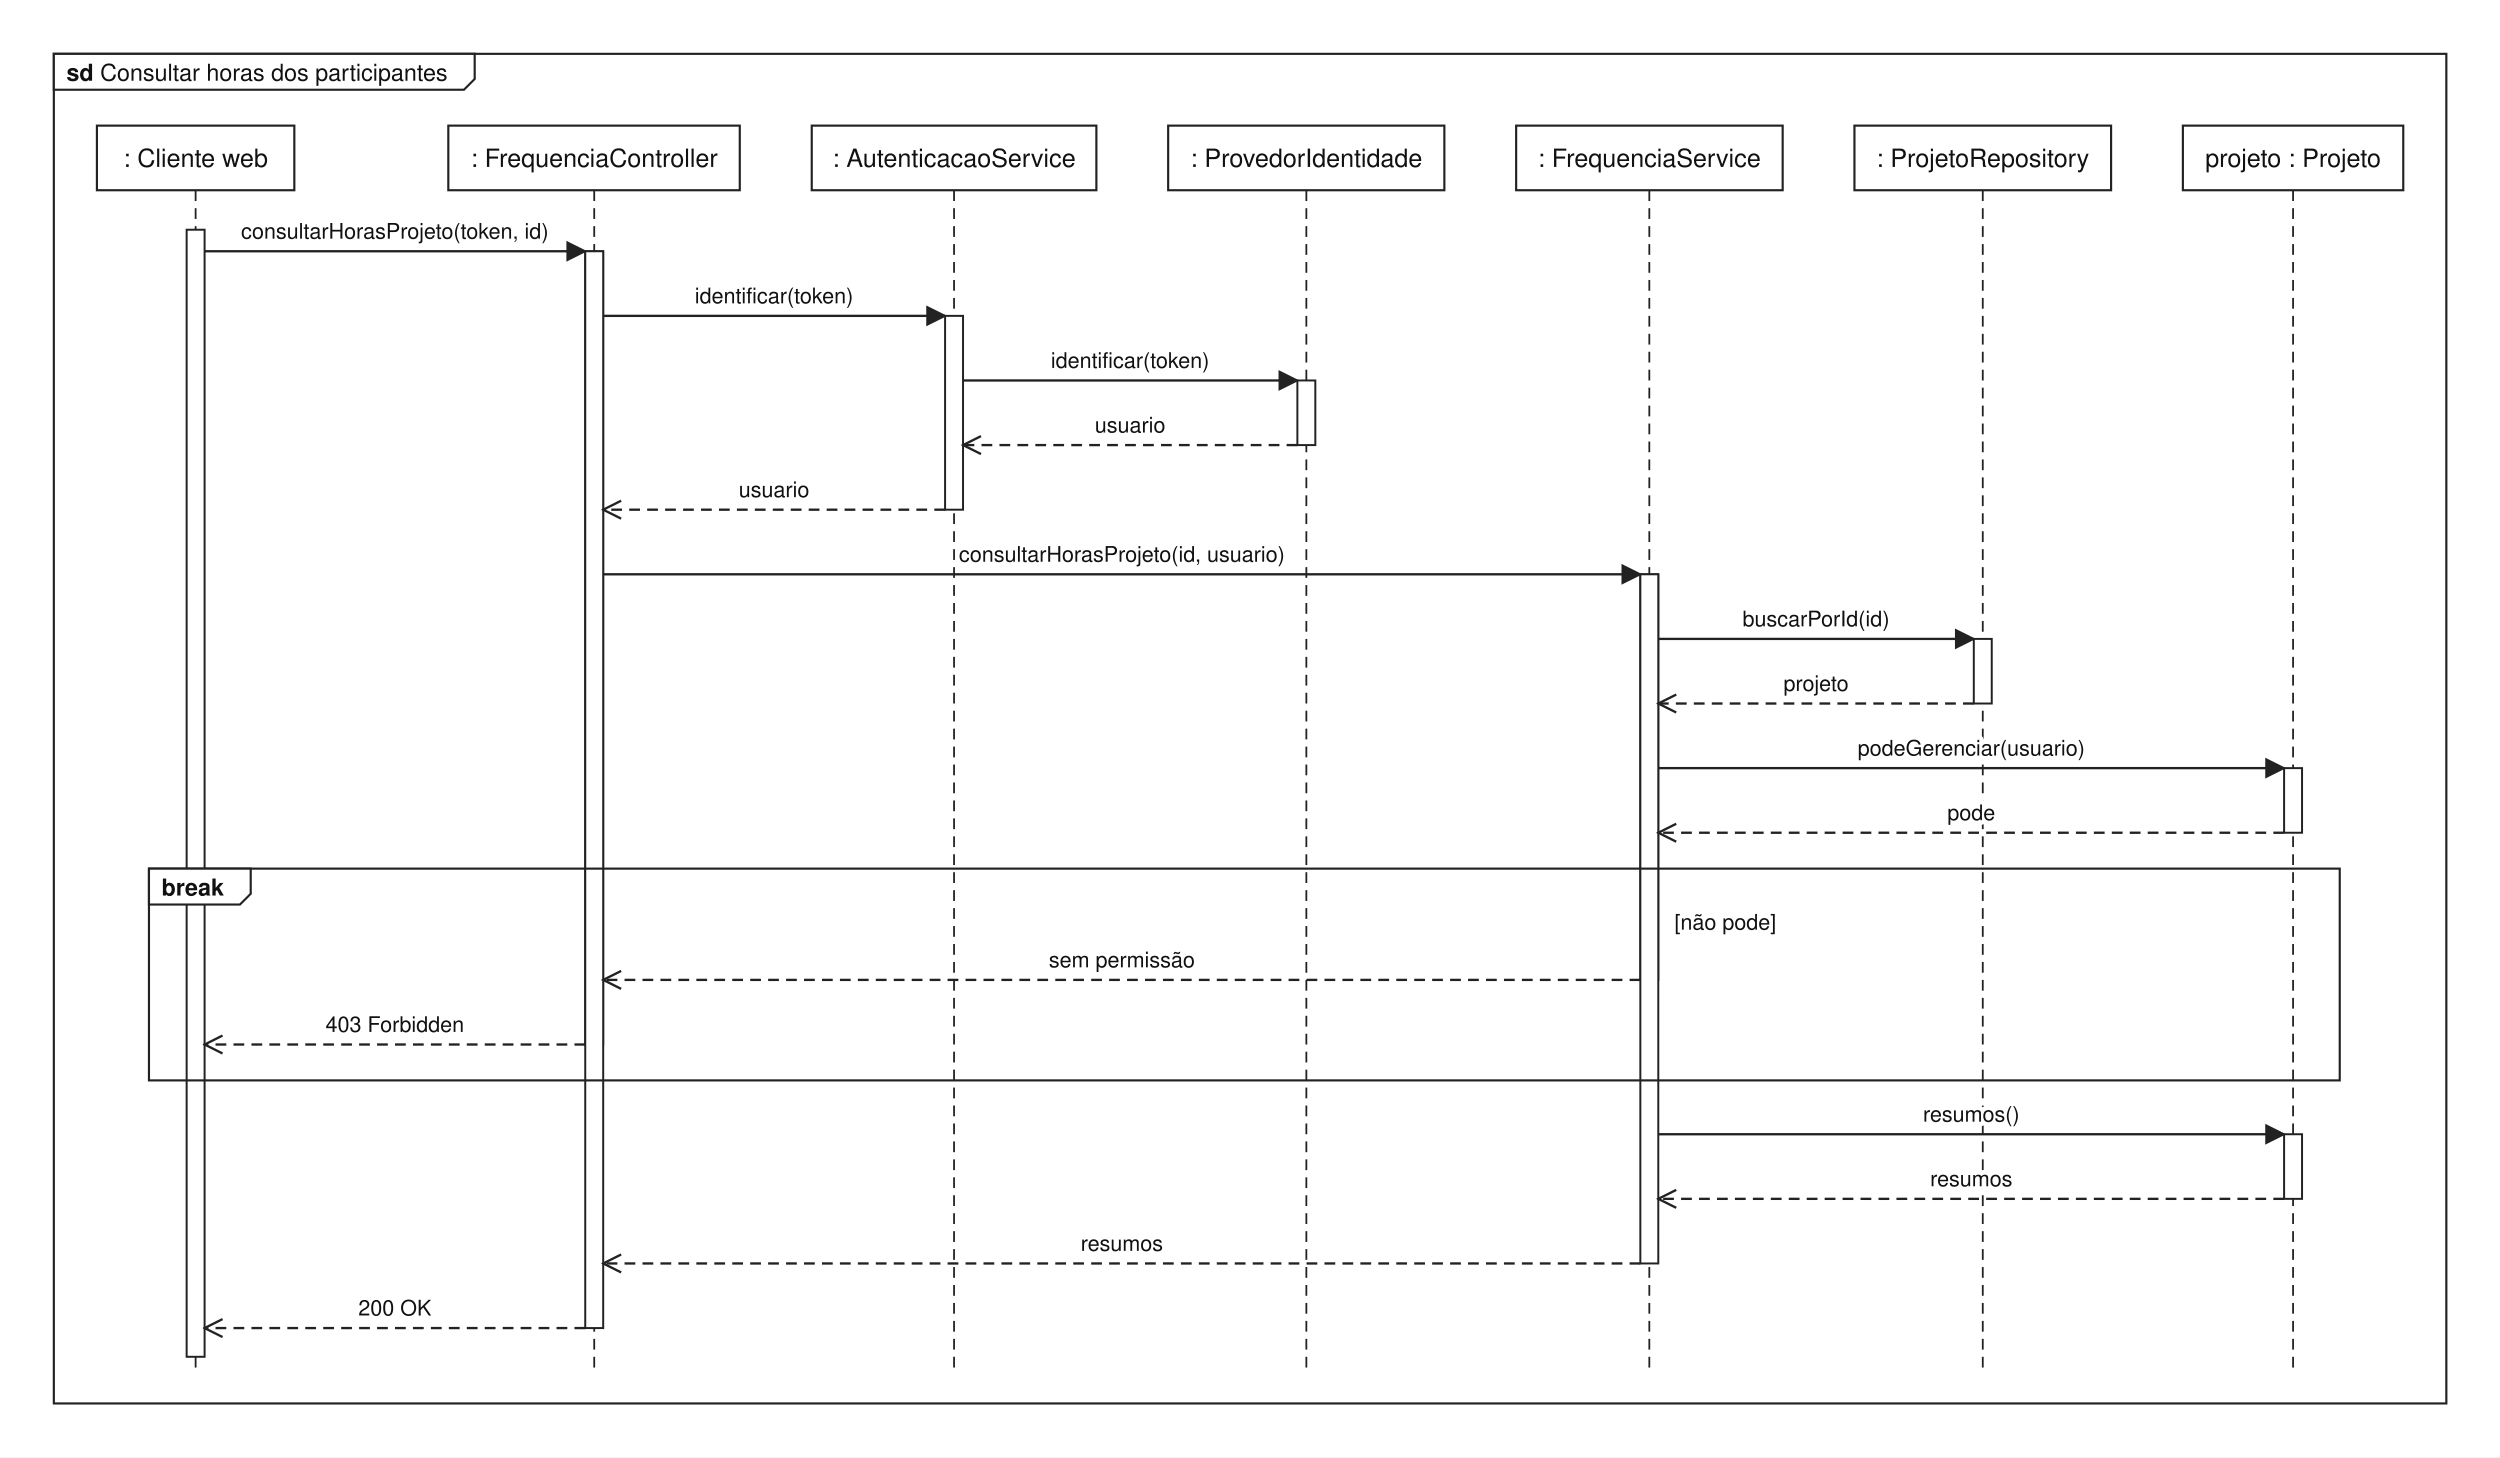
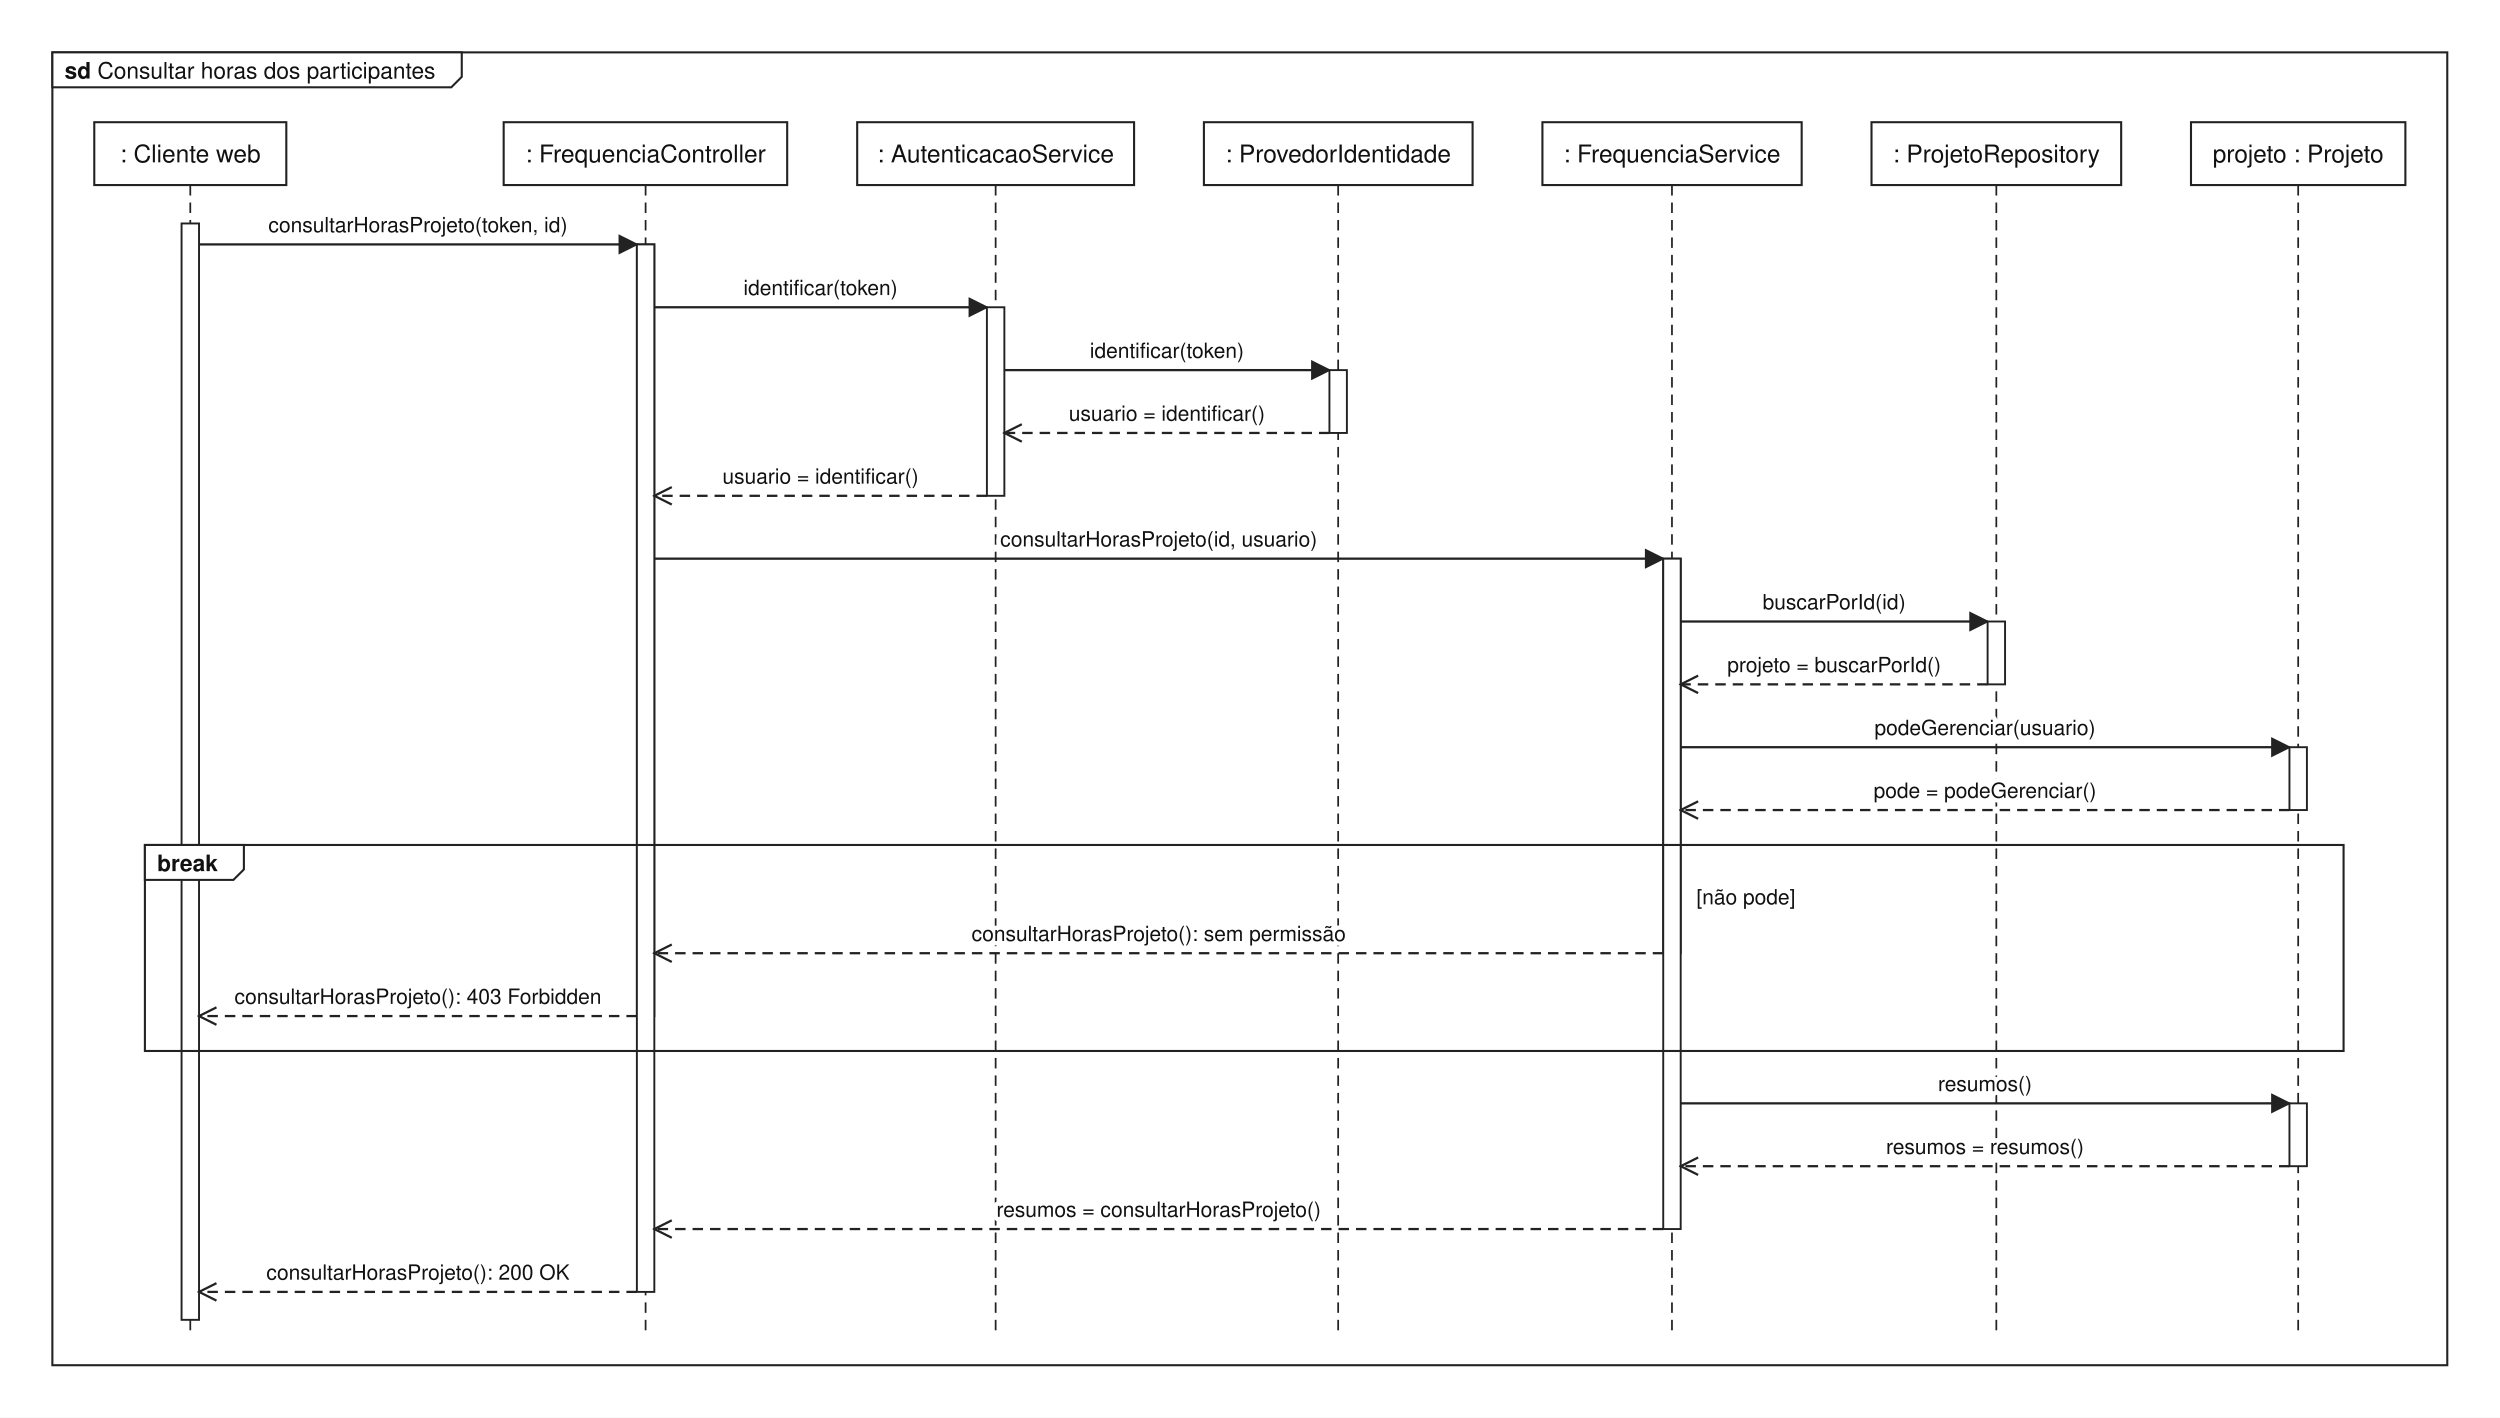
- <svg xmlns="http://www.w3.org/2000/svg" width="1393" height="812" viewBox="0 0 1393 812" font-family="Helvetica, Arial, 'Liberation Sans', sans-serif">
+ <svg xmlns="http://www.w3.org/2000/svg" width="1432" height="812" viewBox="0 0 1432 812" font-family="Helvetica, Arial, 'Liberation Sans', sans-serif">
  <defs>
    <marker id="seta" viewBox="0 0 12 12" refX="11" refY="6" markerWidth="12" markerHeight="12" orient="auto-start-reverse" markerUnits="userSpaceOnUse">
      <path d="M1,1 L11,6 L1,11" fill="none" stroke="#222" stroke-width="1.3" />
    </marker>
    <marker id="seta_cheia" viewBox="0 0 12 12" refX="11" refY="6" markerWidth="12" markerHeight="12" orient="auto-start-reverse" markerUnits="userSpaceOnUse">
      <path d="M1,1 L11,6 L1,11 Z" fill="#222" stroke="#222" stroke-width="1" />
    </marker>
    <marker id="triangulo" viewBox="0 0 16 16" refX="15" refY="8" markerWidth="16" markerHeight="16" orient="auto-start-reverse" markerUnits="userSpaceOnUse">
      <path d="M1,1 L15,8 L1,15 Z" fill="#fff" stroke="#222" stroke-width="1.3" />
    </marker>
    <marker id="losango" viewBox="0 0 22 12" refX="21" refY="6" markerWidth="22" markerHeight="12" orient="auto-start-reverse" markerUnits="userSpaceOnUse">
      <path d="M1,6 L11,1 L21,6 L11,11 Z" fill="#222" stroke="#222" stroke-width="1.2" />
    </marker>
    <marker id="losango_vazio" viewBox="0 0 22 12" refX="21" refY="6" markerWidth="22" markerHeight="12" orient="auto-start-reverse" markerUnits="userSpaceOnUse">
      <path d="M1,6 L11,1 L21,6 L11,11 Z" fill="#fff" stroke="#222" stroke-width="1.2" />
    </marker>
  </defs>
-   <rect width="1393" height="812" fill="#fff" />
-   <rect x="30.0" y="30.0" width="1333.1" height="752.0" fill="none" stroke="#222" stroke-width="1.2" />
+   <rect width="1432" height="812" fill="#fff" />
+   <rect x="30.0" y="30.0" width="1371.8" height="752.0" fill="none" stroke="#222" stroke-width="1.2" />
  <path d="M30.0,30.0 H264.5 V44.0 L258.5,50.0 H30.0 Z" fill="#fff" stroke="#222" stroke-width="1.2" />
  <text x="37.0" y="45.0" font-size="13" text-anchor="start" font-weight="bold" font-style="normal" fill="#111">sd</text>
  <text x="55.8" y="45.0" font-size="13" text-anchor="start" font-weight="normal" font-style="normal" fill="#111">Consultar horas dos participantes</text>
  <line x1="109.0" y1="106.0" x2="109.0" y2="766.0" stroke="#222" stroke-width="1" stroke-dasharray="6,4" />
-   <line x1="331.1" y1="106.0" x2="331.1" y2="766.0" stroke="#222" stroke-width="1" stroke-dasharray="6,4" />
-   <line x1="531.6" y1="106.0" x2="531.6" y2="766.0" stroke="#222" stroke-width="1" stroke-dasharray="6,4" />
-   <line x1="727.9" y1="106.0" x2="727.9" y2="766.0" stroke="#222" stroke-width="1" stroke-dasharray="6,4" />
-   <line x1="919.0" y1="106.0" x2="919.0" y2="766.0" stroke="#222" stroke-width="1" stroke-dasharray="6,4" />
-   <line x1="1104.8" y1="106.0" x2="1104.8" y2="766.0" stroke="#222" stroke-width="1" stroke-dasharray="6,4" />
-   <line x1="1277.7" y1="106.0" x2="1277.7" y2="766.0" stroke="#222" stroke-width="1" stroke-dasharray="6,4" />
+   <line x1="369.8" y1="106.0" x2="369.8" y2="766.0" stroke="#222" stroke-width="1" stroke-dasharray="6,4" />
+   <line x1="570.3" y1="106.0" x2="570.3" y2="766.0" stroke="#222" stroke-width="1" stroke-dasharray="6,4" />
+   <line x1="766.5" y1="106.0" x2="766.5" y2="766.0" stroke="#222" stroke-width="1" stroke-dasharray="6,4" />
+   <line x1="957.7" y1="106.0" x2="957.7" y2="766.0" stroke="#222" stroke-width="1" stroke-dasharray="6,4" />
+   <line x1="1143.5" y1="106.0" x2="1143.5" y2="766.0" stroke="#222" stroke-width="1" stroke-dasharray="6,4" />
+   <line x1="1316.4" y1="106.0" x2="1316.4" y2="766.0" stroke="#222" stroke-width="1" stroke-dasharray="6,4" />
  <rect x="54.0" y="70.0" width="110.0" height="36.0" fill="#fff" stroke="#222" stroke-width="1.2" />
  <text x="109.0" y="93.0" font-size="14" text-anchor="middle" font-weight="normal" font-style="normal" fill="#111">: Cliente web</text>
-   <rect x="249.8" y="70.0" width="162.4" height="36.0" fill="#fff" stroke="#222" stroke-width="1.2" />
-   <text x="331.1" y="93.0" font-size="14" text-anchor="middle" font-weight="normal" font-style="normal" fill="#111">: FrequenciaController</text>
-   <rect x="452.3" y="70.0" width="158.6" height="36.0" fill="#fff" stroke="#222" stroke-width="1.2" />
-   <text x="531.6" y="93.0" font-size="14" text-anchor="middle" font-weight="normal" font-style="normal" fill="#111">: AutenticacaoService</text>
-   <rect x="650.9" y="70.0" width="153.9" height="36.0" fill="#fff" stroke="#222" stroke-width="1.2" />
-   <text x="727.9" y="93.0" font-size="14" text-anchor="middle" font-weight="normal" font-style="normal" fill="#111">: ProvedorIdentidade</text>
-   <rect x="844.8" y="70.0" width="148.5" height="36.0" fill="#fff" stroke="#222" stroke-width="1.2" />
-   <text x="919.0" y="93.0" font-size="14" text-anchor="middle" font-weight="normal" font-style="normal" fill="#111">: FrequenciaService</text>
-   <rect x="1033.3" y="70.0" width="143.0" height="36.0" fill="#fff" stroke="#222" stroke-width="1.2" />
-   <text x="1104.8" y="93.0" font-size="14" text-anchor="middle" font-weight="normal" font-style="normal" fill="#111">: ProjetoRepository</text>
-   <rect x="1216.3" y="70.0" width="122.8" height="36.0" fill="#fff" stroke="#222" stroke-width="1.2" />
-   <text x="1277.7" y="93.0" font-size="14" text-anchor="middle" font-weight="normal" font-style="normal" fill="#111">projeto : Projeto</text>
-   <rect x="722.9" y="212.0" width="10.0" height="36.0" fill="#fff" stroke="#222" stroke-width="1.1" />
-   <rect x="526.6" y="176.0" width="10.0" height="108.0" fill="#fff" stroke="#222" stroke-width="1.1" />
-   <rect x="1099.8" y="356.0" width="10.0" height="36.0" fill="#fff" stroke="#222" stroke-width="1.1" />
-   <rect x="1272.7" y="428.0" width="10.0" height="36.0" fill="#fff" stroke="#222" stroke-width="1.1" />
-   <rect x="914.0" y="320.0" width="10.0" height="226.0" fill="#fff" stroke="#222" stroke-width="1.1" />
-   <rect x="326.1" y="140.0" width="10.0" height="442.0" fill="#fff" stroke="#222" stroke-width="1.1" />
-   <rect x="1272.7" y="632.0" width="10.0" height="36.0" fill="#fff" stroke="#222" stroke-width="1.1" />
-   <rect x="914.0" y="320.0" width="10.0" height="384.0" fill="#fff" stroke="#222" stroke-width="1.1" />
-   <rect x="326.1" y="140.0" width="10.0" height="600.0" fill="#fff" stroke="#222" stroke-width="1.1" />
+   <rect x="288.5" y="70.0" width="162.4" height="36.0" fill="#fff" stroke="#222" stroke-width="1.2" />
+   <text x="369.8" y="93.0" font-size="14" text-anchor="middle" font-weight="normal" font-style="normal" fill="#111">: FrequenciaController</text>
+   <rect x="491.0" y="70.0" width="158.6" height="36.0" fill="#fff" stroke="#222" stroke-width="1.2" />
+   <text x="570.3" y="93.0" font-size="14" text-anchor="middle" font-weight="normal" font-style="normal" fill="#111">: AutenticacaoService</text>
+   <rect x="689.6" y="70.0" width="153.9" height="36.0" fill="#fff" stroke="#222" stroke-width="1.2" />
+   <text x="766.5" y="93.0" font-size="14" text-anchor="middle" font-weight="normal" font-style="normal" fill="#111">: ProvedorIdentidade</text>
+   <rect x="883.5" y="70.0" width="148.5" height="36.0" fill="#fff" stroke="#222" stroke-width="1.2" />
+   <text x="957.7" y="93.0" font-size="14" text-anchor="middle" font-weight="normal" font-style="normal" fill="#111">: FrequenciaService</text>
+   <rect x="1072.0" y="70.0" width="143.0" height="36.0" fill="#fff" stroke="#222" stroke-width="1.2" />
+   <text x="1143.5" y="93.0" font-size="14" text-anchor="middle" font-weight="normal" font-style="normal" fill="#111">: ProjetoRepository</text>
+   <rect x="1255.0" y="70.0" width="122.8" height="36.0" fill="#fff" stroke="#222" stroke-width="1.2" />
+   <text x="1316.4" y="93.0" font-size="14" text-anchor="middle" font-weight="normal" font-style="normal" fill="#111">projeto : Projeto</text>
+   <rect x="761.5" y="212.0" width="10.0" height="36.0" fill="#fff" stroke="#222" stroke-width="1.1" />
+   <rect x="565.3" y="176.0" width="10.0" height="108.0" fill="#fff" stroke="#222" stroke-width="1.1" />
+   <rect x="1138.5" y="356.0" width="10.0" height="36.0" fill="#fff" stroke="#222" stroke-width="1.1" />
+   <rect x="1311.4" y="428.0" width="10.0" height="36.0" fill="#fff" stroke="#222" stroke-width="1.1" />
+   <rect x="952.7" y="320.0" width="10.0" height="226.0" fill="#fff" stroke="#222" stroke-width="1.1" />
+   <rect x="364.8" y="140.0" width="10.0" height="442.0" fill="#fff" stroke="#222" stroke-width="1.1" />
+   <rect x="1311.4" y="632.0" width="10.0" height="36.0" fill="#fff" stroke="#222" stroke-width="1.1" />
+   <rect x="952.7" y="320.0" width="10.0" height="384.0" fill="#fff" stroke="#222" stroke-width="1.1" />
+   <rect x="364.8" y="140.0" width="10.0" height="600.0" fill="#fff" stroke="#222" stroke-width="1.1" />
  <rect x="104.0" y="128.0" width="10.0" height="628.0" fill="#fff" stroke="#222" stroke-width="1.1" />
-   <rect x="83.0" y="484.0" width="1220.7" height="118.0" fill="none" stroke="#222" stroke-width="1.2" />
+   <rect x="83.0" y="484.0" width="1259.4" height="118.0" fill="none" stroke="#222" stroke-width="1.2" />
  <path d="M83.0,484.0 H139.7 V498.0 L133.7,504.0 H83.0 Z" fill="#fff" stroke="#222" stroke-width="1.2" />
  <text x="90.0" y="499.0" font-size="13" text-anchor="start" font-weight="bold" font-style="normal" fill="#111">break</text>
-   <text x="933.0" y="518.0" font-size="12" text-anchor="start" stroke="#fff" stroke-width="5" stroke-linejoin="round" paint-order="stroke" font-weight="normal" font-style="normal" fill="#111">[não pode]</text>
-   <polyline points="114.0,140.0 326.1,140.0" fill="none" stroke="#222" stroke-width="1.3" marker-end="url(#seta_cheia)" />
-   <text x="220.0" y="133.0" font-size="12" text-anchor="middle" stroke="#fff" stroke-width="5" stroke-linejoin="round" paint-order="stroke" font-weight="normal" font-style="normal" fill="#111">consultarHorasProjeto(token, id)</text>
-   <polyline points="336.1,176.0 526.6,176.0" fill="none" stroke="#222" stroke-width="1.3" marker-end="url(#seta_cheia)" />
-   <text x="431.3" y="169.0" font-size="12" text-anchor="middle" stroke="#fff" stroke-width="5" stroke-linejoin="round" paint-order="stroke" font-weight="normal" font-style="normal" fill="#111">identificar(token)</text>
-   <polyline points="536.6,212.0 722.9,212.0" fill="none" stroke="#222" stroke-width="1.3" marker-end="url(#seta_cheia)" />
-   <text x="629.7" y="205.0" font-size="12" text-anchor="middle" stroke="#fff" stroke-width="5" stroke-linejoin="round" paint-order="stroke" font-weight="normal" font-style="normal" fill="#111">identificar(token)</text>
-   <polyline points="722.9,248.0 536.6,248.0" fill="none" stroke="#222" stroke-width="1.3" stroke-dasharray="6,4" marker-end="url(#seta)" />
-   <text x="629.7" y="241.0" font-size="12" text-anchor="middle" stroke="#fff" stroke-width="5" stroke-linejoin="round" paint-order="stroke" font-weight="normal" font-style="normal" fill="#111">usuario</text>
-   <polyline points="526.6,284.0 336.1,284.0" fill="none" stroke="#222" stroke-width="1.3" stroke-dasharray="6,4" marker-end="url(#seta)" />
-   <text x="431.3" y="277.0" font-size="12" text-anchor="middle" stroke="#fff" stroke-width="5" stroke-linejoin="round" paint-order="stroke" font-weight="normal" font-style="normal" fill="#111">usuario</text>
-   <polyline points="336.1,320.0 914.0,320.0" fill="none" stroke="#222" stroke-width="1.3" marker-end="url(#seta_cheia)" />
-   <text x="625.1" y="313.0" font-size="12" text-anchor="middle" stroke="#fff" stroke-width="5" stroke-linejoin="round" paint-order="stroke" font-weight="normal" font-style="normal" fill="#111">consultarHorasProjeto(id, usuario)</text>
-   <polyline points="924.0,356.0 1099.8,356.0" fill="none" stroke="#222" stroke-width="1.3" marker-end="url(#seta_cheia)" />
-   <text x="1011.9" y="349.0" font-size="12" text-anchor="middle" stroke="#fff" stroke-width="5" stroke-linejoin="round" paint-order="stroke" font-weight="normal" font-style="normal" fill="#111">buscarPorId(id)</text>
-   <polyline points="1099.8,392.0 924.0,392.0" fill="none" stroke="#222" stroke-width="1.3" stroke-dasharray="6,4" marker-end="url(#seta)" />
-   <text x="1011.9" y="385.0" font-size="12" text-anchor="middle" stroke="#fff" stroke-width="5" stroke-linejoin="round" paint-order="stroke" font-weight="normal" font-style="normal" fill="#111">projeto</text>
-   <polyline points="924.0,428.0 1272.7,428.0" fill="none" stroke="#222" stroke-width="1.3" marker-end="url(#seta_cheia)" />
-   <text x="1098.4" y="421.0" font-size="12" text-anchor="middle" stroke="#fff" stroke-width="5" stroke-linejoin="round" paint-order="stroke" font-weight="normal" font-style="normal" fill="#111">podeGerenciar(usuario)</text>
-   <polyline points="1272.7,464.0 924.0,464.0" fill="none" stroke="#222" stroke-width="1.3" stroke-dasharray="6,4" marker-end="url(#seta)" />
-   <text x="1098.4" y="457.0" font-size="12" text-anchor="middle" stroke="#fff" stroke-width="5" stroke-linejoin="round" paint-order="stroke" font-weight="normal" font-style="normal" fill="#111">pode</text>
-   <polyline points="914.0,546.0 336.1,546.0" fill="none" stroke="#222" stroke-width="1.3" stroke-dasharray="6,4" marker-end="url(#seta)" />
-   <text x="625.1" y="539.0" font-size="12" text-anchor="middle" stroke="#fff" stroke-width="5" stroke-linejoin="round" paint-order="stroke" font-weight="normal" font-style="normal" fill="#111">sem permissão</text>
-   <polyline points="326.1,582.0 114.0,582.0" fill="none" stroke="#222" stroke-width="1.3" stroke-dasharray="6,4" marker-end="url(#seta)" />
-   <text x="220.0" y="575.0" font-size="12" text-anchor="middle" stroke="#fff" stroke-width="5" stroke-linejoin="round" paint-order="stroke" font-weight="normal" font-style="normal" fill="#111">403 Forbidden</text>
-   <polyline points="924.0,632.0 1272.7,632.0" fill="none" stroke="#222" stroke-width="1.3" marker-end="url(#seta_cheia)" />
-   <text x="1098.4" y="625.0" font-size="12" text-anchor="middle" stroke="#fff" stroke-width="5" stroke-linejoin="round" paint-order="stroke" font-weight="normal" font-style="normal" fill="#111">resumos()</text>
-   <polyline points="1272.7,668.0 924.0,668.0" fill="none" stroke="#222" stroke-width="1.3" stroke-dasharray="6,4" marker-end="url(#seta)" />
-   <text x="1098.4" y="661.0" font-size="12" text-anchor="middle" stroke="#fff" stroke-width="5" stroke-linejoin="round" paint-order="stroke" font-weight="normal" font-style="normal" fill="#111">resumos</text>
-   <polyline points="914.0,704.0 336.1,704.0" fill="none" stroke="#222" stroke-width="1.3" stroke-dasharray="6,4" marker-end="url(#seta)" />
-   <text x="625.1" y="697.0" font-size="12" text-anchor="middle" stroke="#fff" stroke-width="5" stroke-linejoin="round" paint-order="stroke" font-weight="normal" font-style="normal" fill="#111">resumos</text>
-   <polyline points="326.1,740.0 114.0,740.0" fill="none" stroke="#222" stroke-width="1.3" stroke-dasharray="6,4" marker-end="url(#seta)" />
-   <text x="220.0" y="733.0" font-size="12" text-anchor="middle" stroke="#fff" stroke-width="5" stroke-linejoin="round" paint-order="stroke" font-weight="normal" font-style="normal" fill="#111">200 OK</text>
+   <text x="971.7" y="518.0" font-size="12" text-anchor="start" stroke="#fff" stroke-width="5" stroke-linejoin="round" paint-order="stroke" font-weight="normal" font-style="normal" fill="#111">[não pode]</text>
+   <polyline points="114.0,140.0 364.8,140.0" fill="none" stroke="#222" stroke-width="1.3" marker-end="url(#seta_cheia)" />
+   <text x="239.4" y="133.0" font-size="12" text-anchor="middle" stroke="#fff" stroke-width="5" stroke-linejoin="round" paint-order="stroke" font-weight="normal" font-style="normal" fill="#111">consultarHorasProjeto(token, id)</text>
+   <polyline points="374.8,176.0 565.3,176.0" fill="none" stroke="#222" stroke-width="1.3" marker-end="url(#seta_cheia)" />
+   <text x="470.0" y="169.0" font-size="12" text-anchor="middle" stroke="#fff" stroke-width="5" stroke-linejoin="round" paint-order="stroke" font-weight="normal" font-style="normal" fill="#111">identificar(token)</text>
+   <polyline points="575.3,212.0 761.5,212.0" fill="none" stroke="#222" stroke-width="1.3" marker-end="url(#seta_cheia)" />
+   <text x="668.4" y="205.0" font-size="12" text-anchor="middle" stroke="#fff" stroke-width="5" stroke-linejoin="round" paint-order="stroke" font-weight="normal" font-style="normal" fill="#111">identificar(token)</text>
+   <polyline points="761.5,248.0 575.3,248.0" fill="none" stroke="#222" stroke-width="1.3" stroke-dasharray="6,4" marker-end="url(#seta)" />
+   <text x="668.4" y="241.0" font-size="12" text-anchor="middle" stroke="#fff" stroke-width="5" stroke-linejoin="round" paint-order="stroke" font-weight="normal" font-style="normal" fill="#111">usuario = identificar()</text>
+   <polyline points="565.3,284.0 374.8,284.0" fill="none" stroke="#222" stroke-width="1.3" stroke-dasharray="6,4" marker-end="url(#seta)" />
+   <text x="470.0" y="277.0" font-size="12" text-anchor="middle" stroke="#fff" stroke-width="5" stroke-linejoin="round" paint-order="stroke" font-weight="normal" font-style="normal" fill="#111">usuario = identificar()</text>
+   <polyline points="374.8,320.0 952.7,320.0" fill="none" stroke="#222" stroke-width="1.3" marker-end="url(#seta_cheia)" />
+   <text x="663.7" y="313.0" font-size="12" text-anchor="middle" stroke="#fff" stroke-width="5" stroke-linejoin="round" paint-order="stroke" font-weight="normal" font-style="normal" fill="#111">consultarHorasProjeto(id, usuario)</text>
+   <polyline points="962.7,356.0 1138.5,356.0" fill="none" stroke="#222" stroke-width="1.3" marker-end="url(#seta_cheia)" />
+   <text x="1050.6" y="349.0" font-size="12" text-anchor="middle" stroke="#fff" stroke-width="5" stroke-linejoin="round" paint-order="stroke" font-weight="normal" font-style="normal" fill="#111">buscarPorId(id)</text>
+   <polyline points="1138.5,392.0 962.7,392.0" fill="none" stroke="#222" stroke-width="1.3" stroke-dasharray="6,4" marker-end="url(#seta)" />
+   <text x="1050.6" y="385.0" font-size="12" text-anchor="middle" stroke="#fff" stroke-width="5" stroke-linejoin="round" paint-order="stroke" font-weight="normal" font-style="normal" fill="#111">projeto = buscarPorId()</text>
+   <polyline points="962.7,428.0 1311.4,428.0" fill="none" stroke="#222" stroke-width="1.3" marker-end="url(#seta_cheia)" />
+   <text x="1137.0" y="421.0" font-size="12" text-anchor="middle" stroke="#fff" stroke-width="5" stroke-linejoin="round" paint-order="stroke" font-weight="normal" font-style="normal" fill="#111">podeGerenciar(usuario)</text>
+   <polyline points="1311.4,464.0 962.7,464.0" fill="none" stroke="#222" stroke-width="1.3" stroke-dasharray="6,4" marker-end="url(#seta)" />
+   <text x="1137.0" y="457.0" font-size="12" text-anchor="middle" stroke="#fff" stroke-width="5" stroke-linejoin="round" paint-order="stroke" font-weight="normal" font-style="normal" fill="#111">pode = podeGerenciar()</text>
+   <polyline points="952.7,546.0 374.8,546.0" fill="none" stroke="#222" stroke-width="1.3" stroke-dasharray="6,4" marker-end="url(#seta)" />
+   <text x="663.7" y="539.0" font-size="12" text-anchor="middle" stroke="#fff" stroke-width="5" stroke-linejoin="round" paint-order="stroke" font-weight="normal" font-style="normal" fill="#111">consultarHorasProjeto(): sem permissão</text>
+   <polyline points="364.8,582.0 114.0,582.0" fill="none" stroke="#222" stroke-width="1.3" stroke-dasharray="6,4" marker-end="url(#seta)" />
+   <text x="239.4" y="575.0" font-size="12" text-anchor="middle" stroke="#fff" stroke-width="5" stroke-linejoin="round" paint-order="stroke" font-weight="normal" font-style="normal" fill="#111">consultarHorasProjeto(): 403 Forbidden</text>
+   <polyline points="962.7,632.0 1311.4,632.0" fill="none" stroke="#222" stroke-width="1.3" marker-end="url(#seta_cheia)" />
+   <text x="1137.0" y="625.0" font-size="12" text-anchor="middle" stroke="#fff" stroke-width="5" stroke-linejoin="round" paint-order="stroke" font-weight="normal" font-style="normal" fill="#111">resumos()</text>
+   <polyline points="1311.4,668.0 962.7,668.0" fill="none" stroke="#222" stroke-width="1.3" stroke-dasharray="6,4" marker-end="url(#seta)" />
+   <text x="1137.0" y="661.0" font-size="12" text-anchor="middle" stroke="#fff" stroke-width="5" stroke-linejoin="round" paint-order="stroke" font-weight="normal" font-style="normal" fill="#111">resumos = resumos()</text>
+   <polyline points="952.7,704.0 374.8,704.0" fill="none" stroke="#222" stroke-width="1.3" stroke-dasharray="6,4" marker-end="url(#seta)" />
+   <text x="663.7" y="697.0" font-size="12" text-anchor="middle" stroke="#fff" stroke-width="5" stroke-linejoin="round" paint-order="stroke" font-weight="normal" font-style="normal" fill="#111">resumos = consultarHorasProjeto()</text>
+   <polyline points="364.8,740.0 114.0,740.0" fill="none" stroke="#222" stroke-width="1.3" stroke-dasharray="6,4" marker-end="url(#seta)" />
+   <text x="239.4" y="733.0" font-size="12" text-anchor="middle" stroke="#fff" stroke-width="5" stroke-linejoin="round" paint-order="stroke" font-weight="normal" font-style="normal" fill="#111">consultarHorasProjeto(): 200 OK</text>
</svg>
